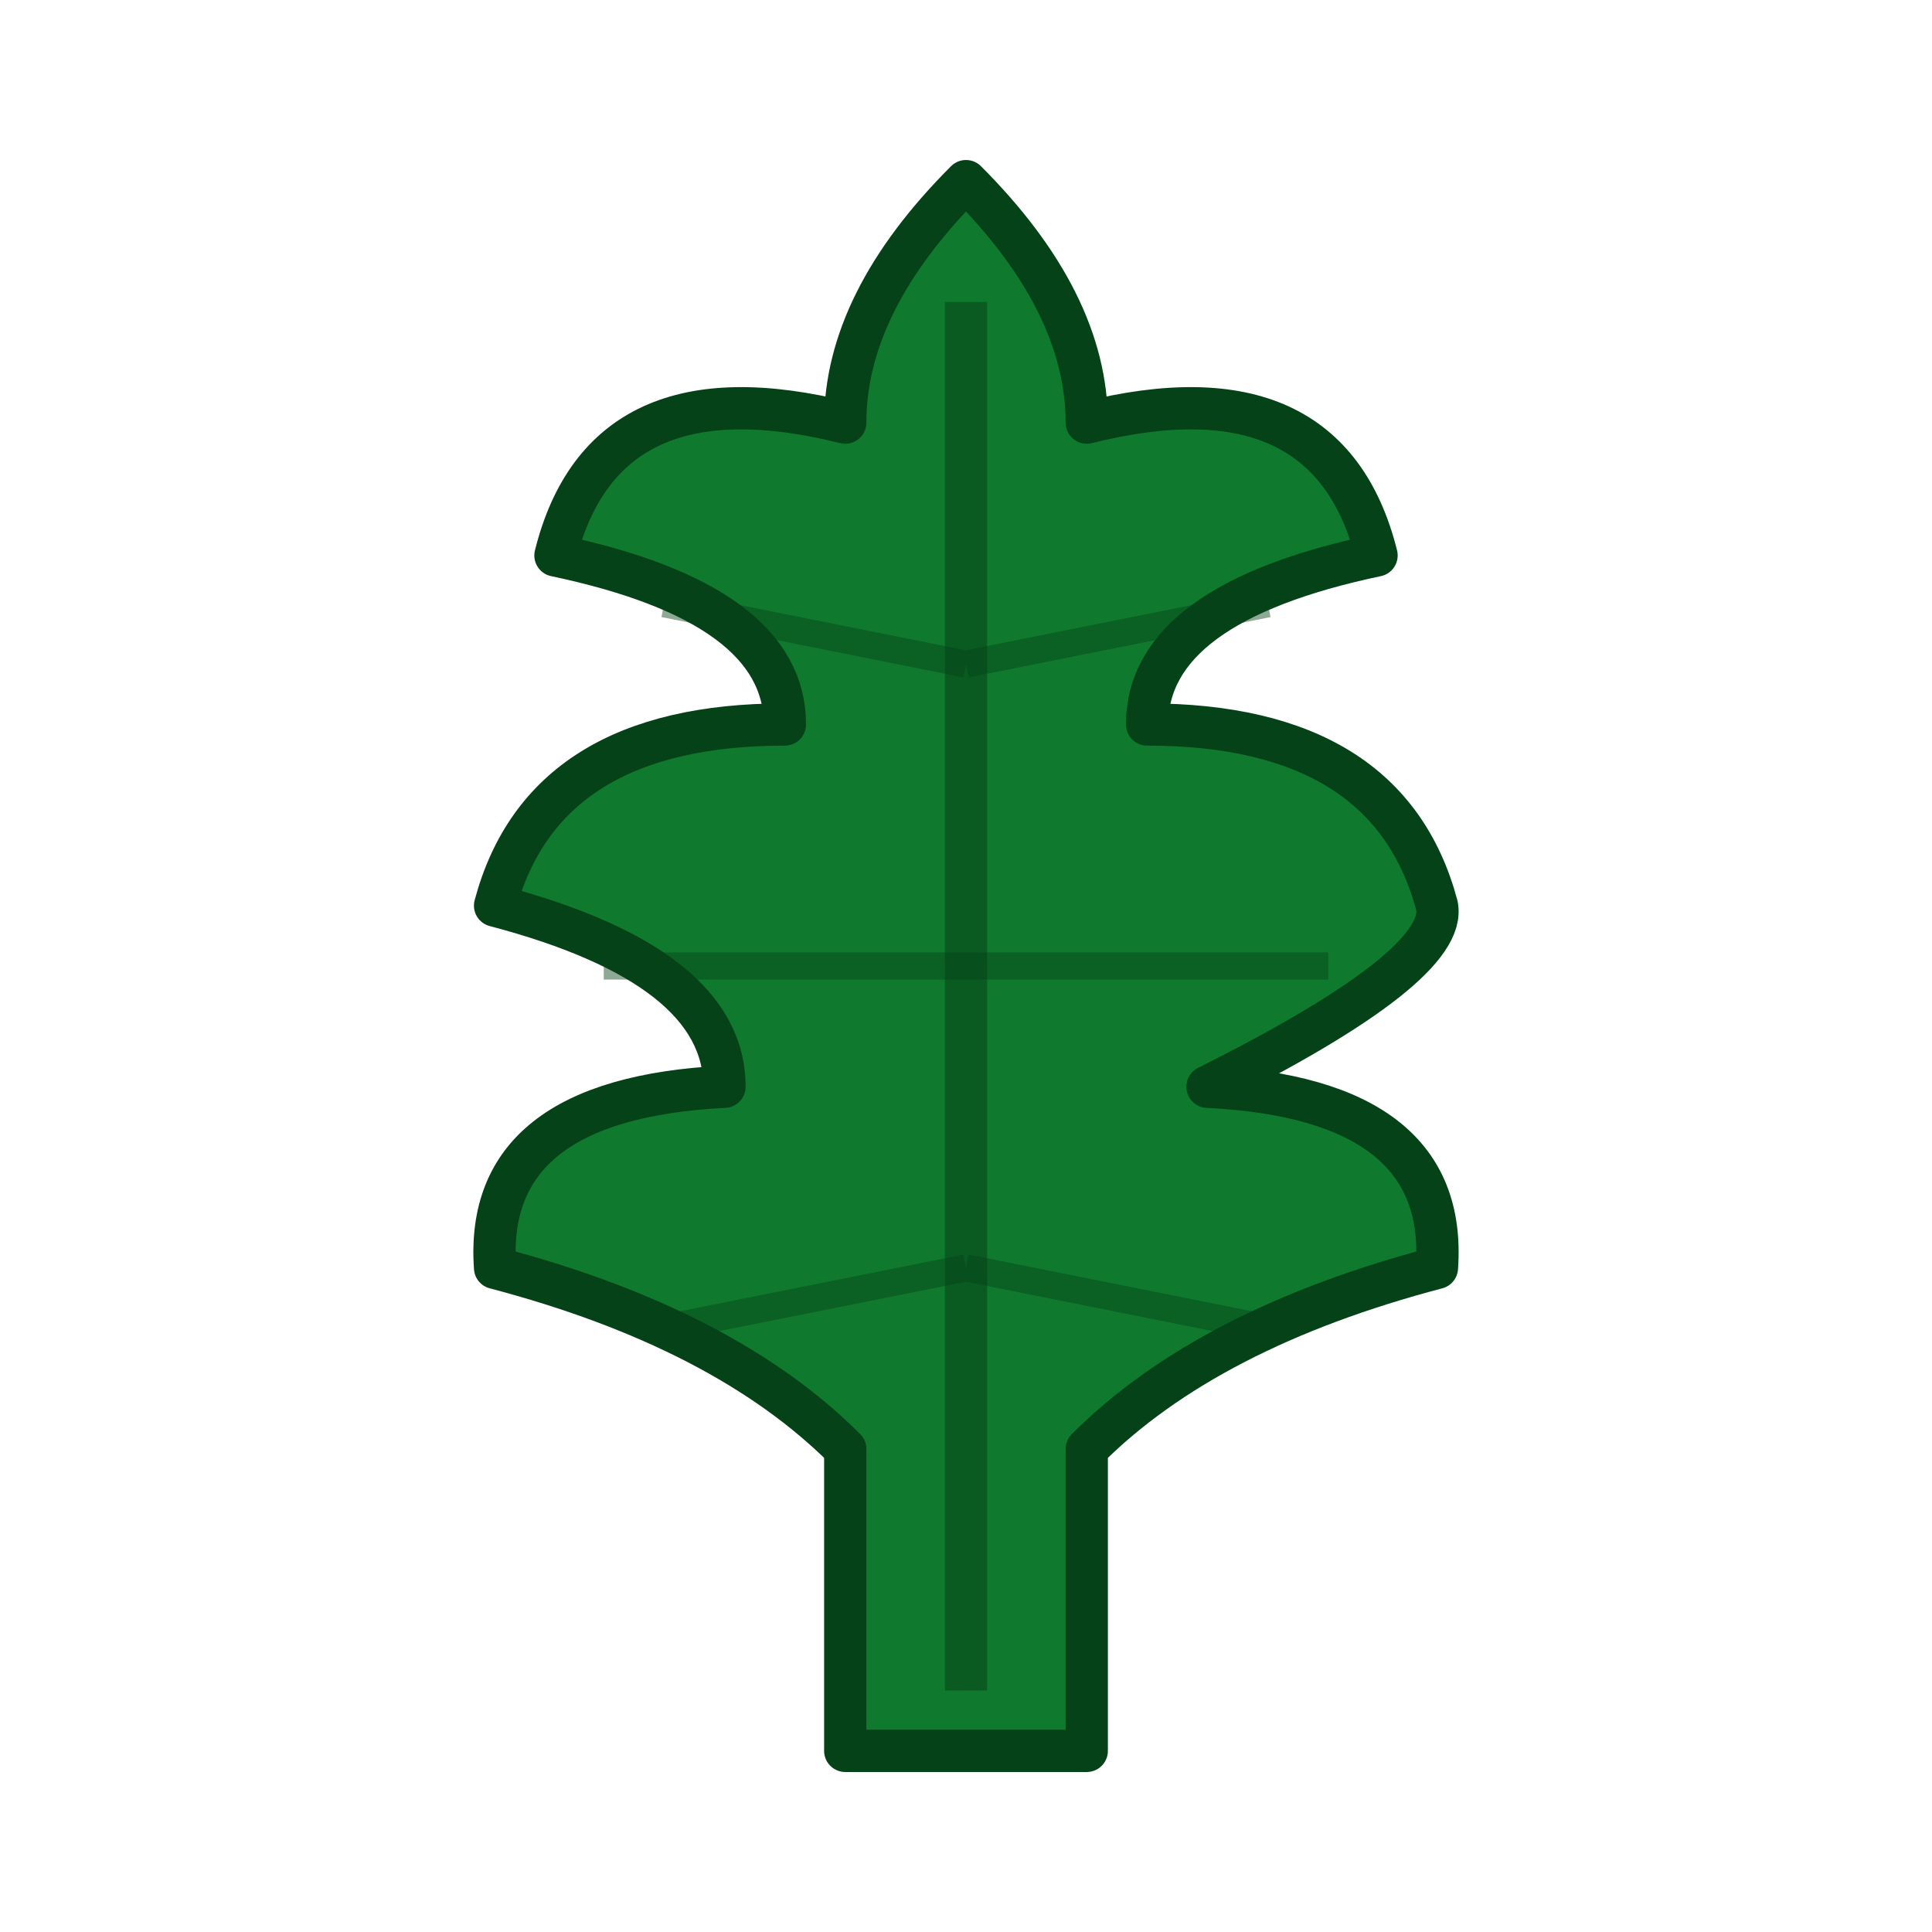
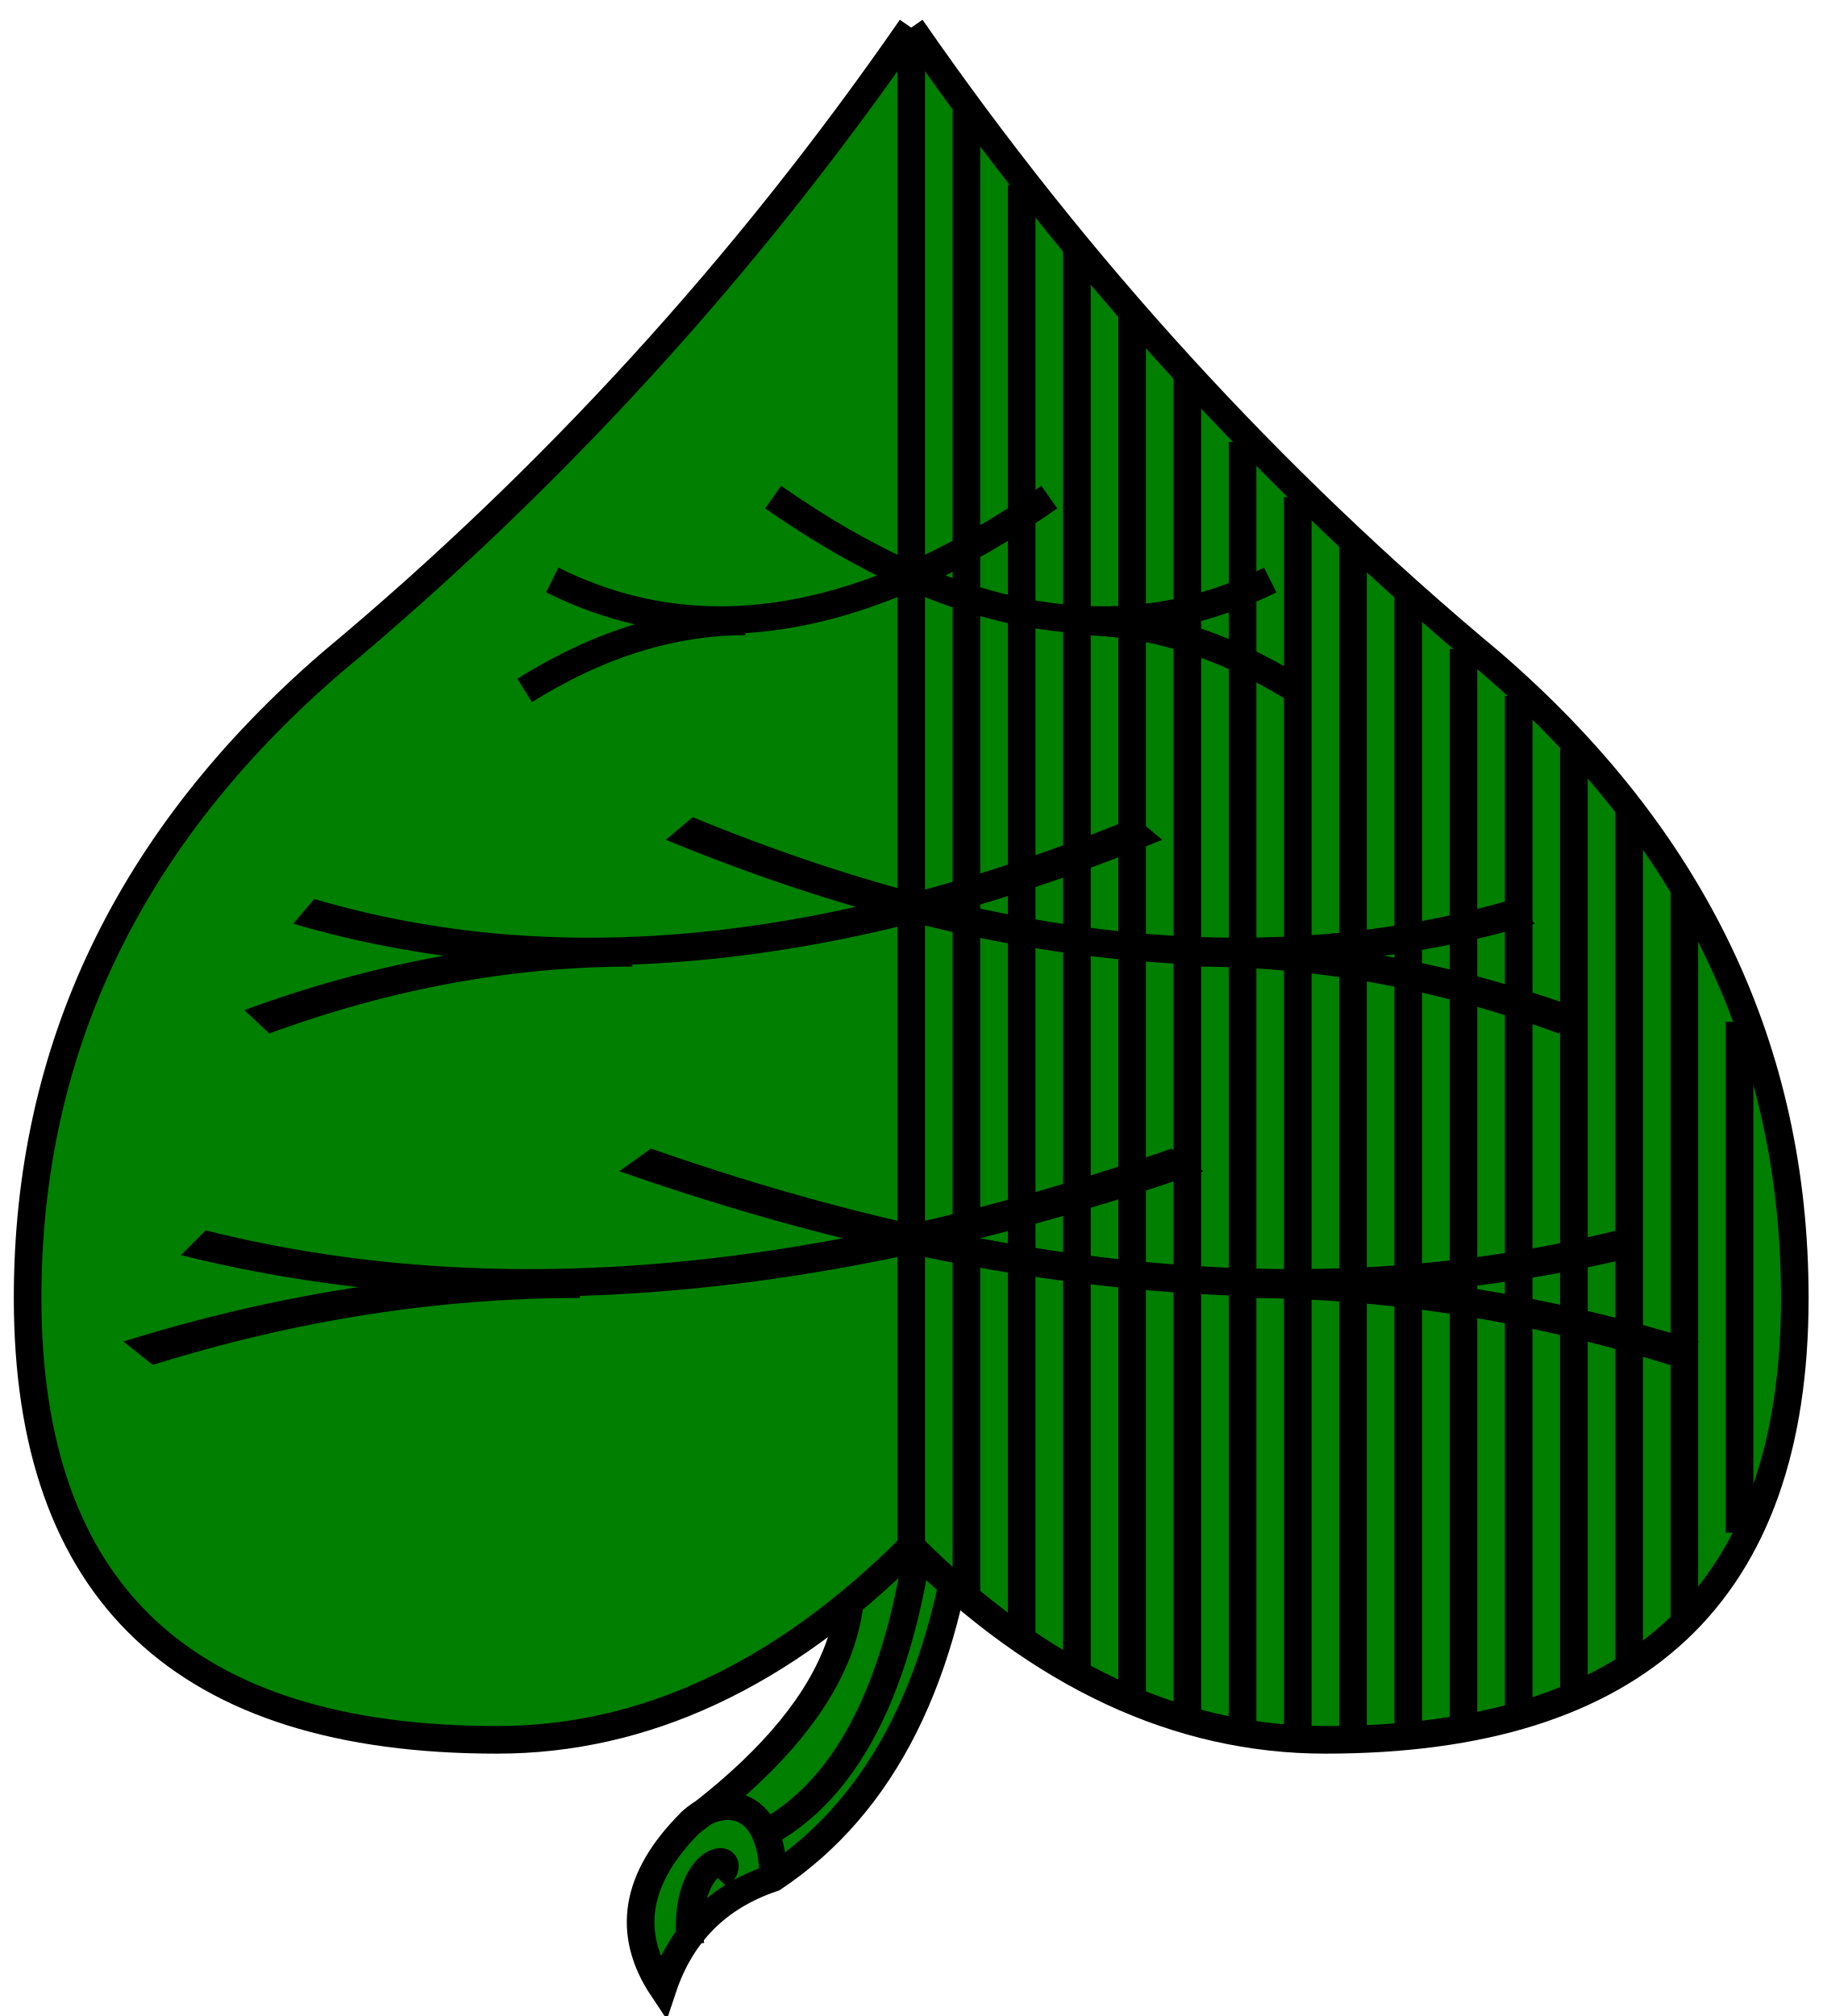
- <svg xmlns="http://www.w3.org/2000/svg" viewBox="0 0 32 32" aria-label="Grün (Laub)">
-   <path d="M 16 3            Q 14 5 14 7            Q 10 6 9.2 9.2            Q 13 10 13 12            Q 9 12 8.2 15            Q 12 16 12 18            Q 8 18.2 8.2 21            Q 12 22 14 24            L 14 29            L 18 29            L 18 24            Q 20 22 23.8 21            Q 24 18.2 20 18            Q 24 16 23.8 15            Q 23 12 19 12            Q 19 10 22.8 9.2            Q 22 6 18 7            Q 18 5 16 3 Z" fill="#0f7a2e" stroke="#054217" stroke-width="0.7" stroke-linejoin="round" />
-   <path d="M16 5 L 16 28" stroke="#054217" stroke-width="0.7" opacity="0.55" />
-   <g stroke="#054217" stroke-width="0.45" opacity="0.45" fill="none">
-     <path d="M16 11 L 11 10" />
-     <path d="M16 11 L 21 10" />
-     <path d="M16 16 L 10 16" />
-     <path d="M16 16 L 22 16" />
-     <path d="M16 21 L 11 22" />
-     <path d="M16 21 L 21 22" />
-   </g>
+ <svg xmlns="http://www.w3.org/2000/svg" version="1.0" viewBox="0 0 66 73" aria-label="Gras (Laub)">
+   <path style="fill:#007F00;stroke:black;" d="M35 54 Q34 64 28 68 Q25 69 24 72 Q22 69 25 66 Q33 60 30 54" />
+   <path style="fill:none;stroke:black;" d="M33.5 54 Q32.5 64 27.5 66.5" />
+   <path style="fill:none;stroke:black;" d="M25 66 C26 65 28 65 28 68" />
+   <path style="fill:none;stroke:black;" d="M25 70.4 C24.7 67 27 67 26 68" />
+   <path style="fill:#007F00;stroke:black;" d="M33 1 Q24 14 12 24 Q1 33.5 1 47 Q1 63 18 63 Q26 63 33 56 Q40 63 48 63 Q65 63 65 47 Q65 33.5 54 24 Q42 14 33 1" />
+   <path style="stroke:black;" d="M33 1 L33 56 M35 4 L35 57.8 M37 6.7 L37 59.3 M39 9 L39 60.8 M41 11.3 L41 61.5 M43 13.7 L43 62 M45 16 L45 62.5 M47 18 L47 63 M49 19.7 L49 63 M51 21.5 L51 63 M53 23.5 L53 62.7 M55 25.2 L55 62.2 M57 27 L57 61.5 M59 29.3 L59 60.3 M61 32.3 L61 58.8 M63 37 L63 55.5" />
+   <path style="fill:none;stroke:black;" d="M28 18 Q38 25 46 21 M38 18 Q28 25 20 21 M27 22.5 Q23 22.5 19 25 M39 22.5 Q43 22.5 47 25" />
+   <path transform="translate(-23,12) scale(1.7,1)" style="fill:none;stroke:black;" d="M28 18 Q38 25 46 21 M38 18 Q28 25 20 21 M27 22.5 Q23 22.5 19 25 M39 22.5 Q43 22.5 47 25" />
+   <path transform="translate(-33,24) scale(2,1)" style="fill:none;stroke:black;" d="M28 18 Q38 25 46 21 M38 18 Q28 25 20 21 M27 22.5 Q23 22.5 19 25 M39 22.5 Q43 22.5 47 25" />
</svg>
